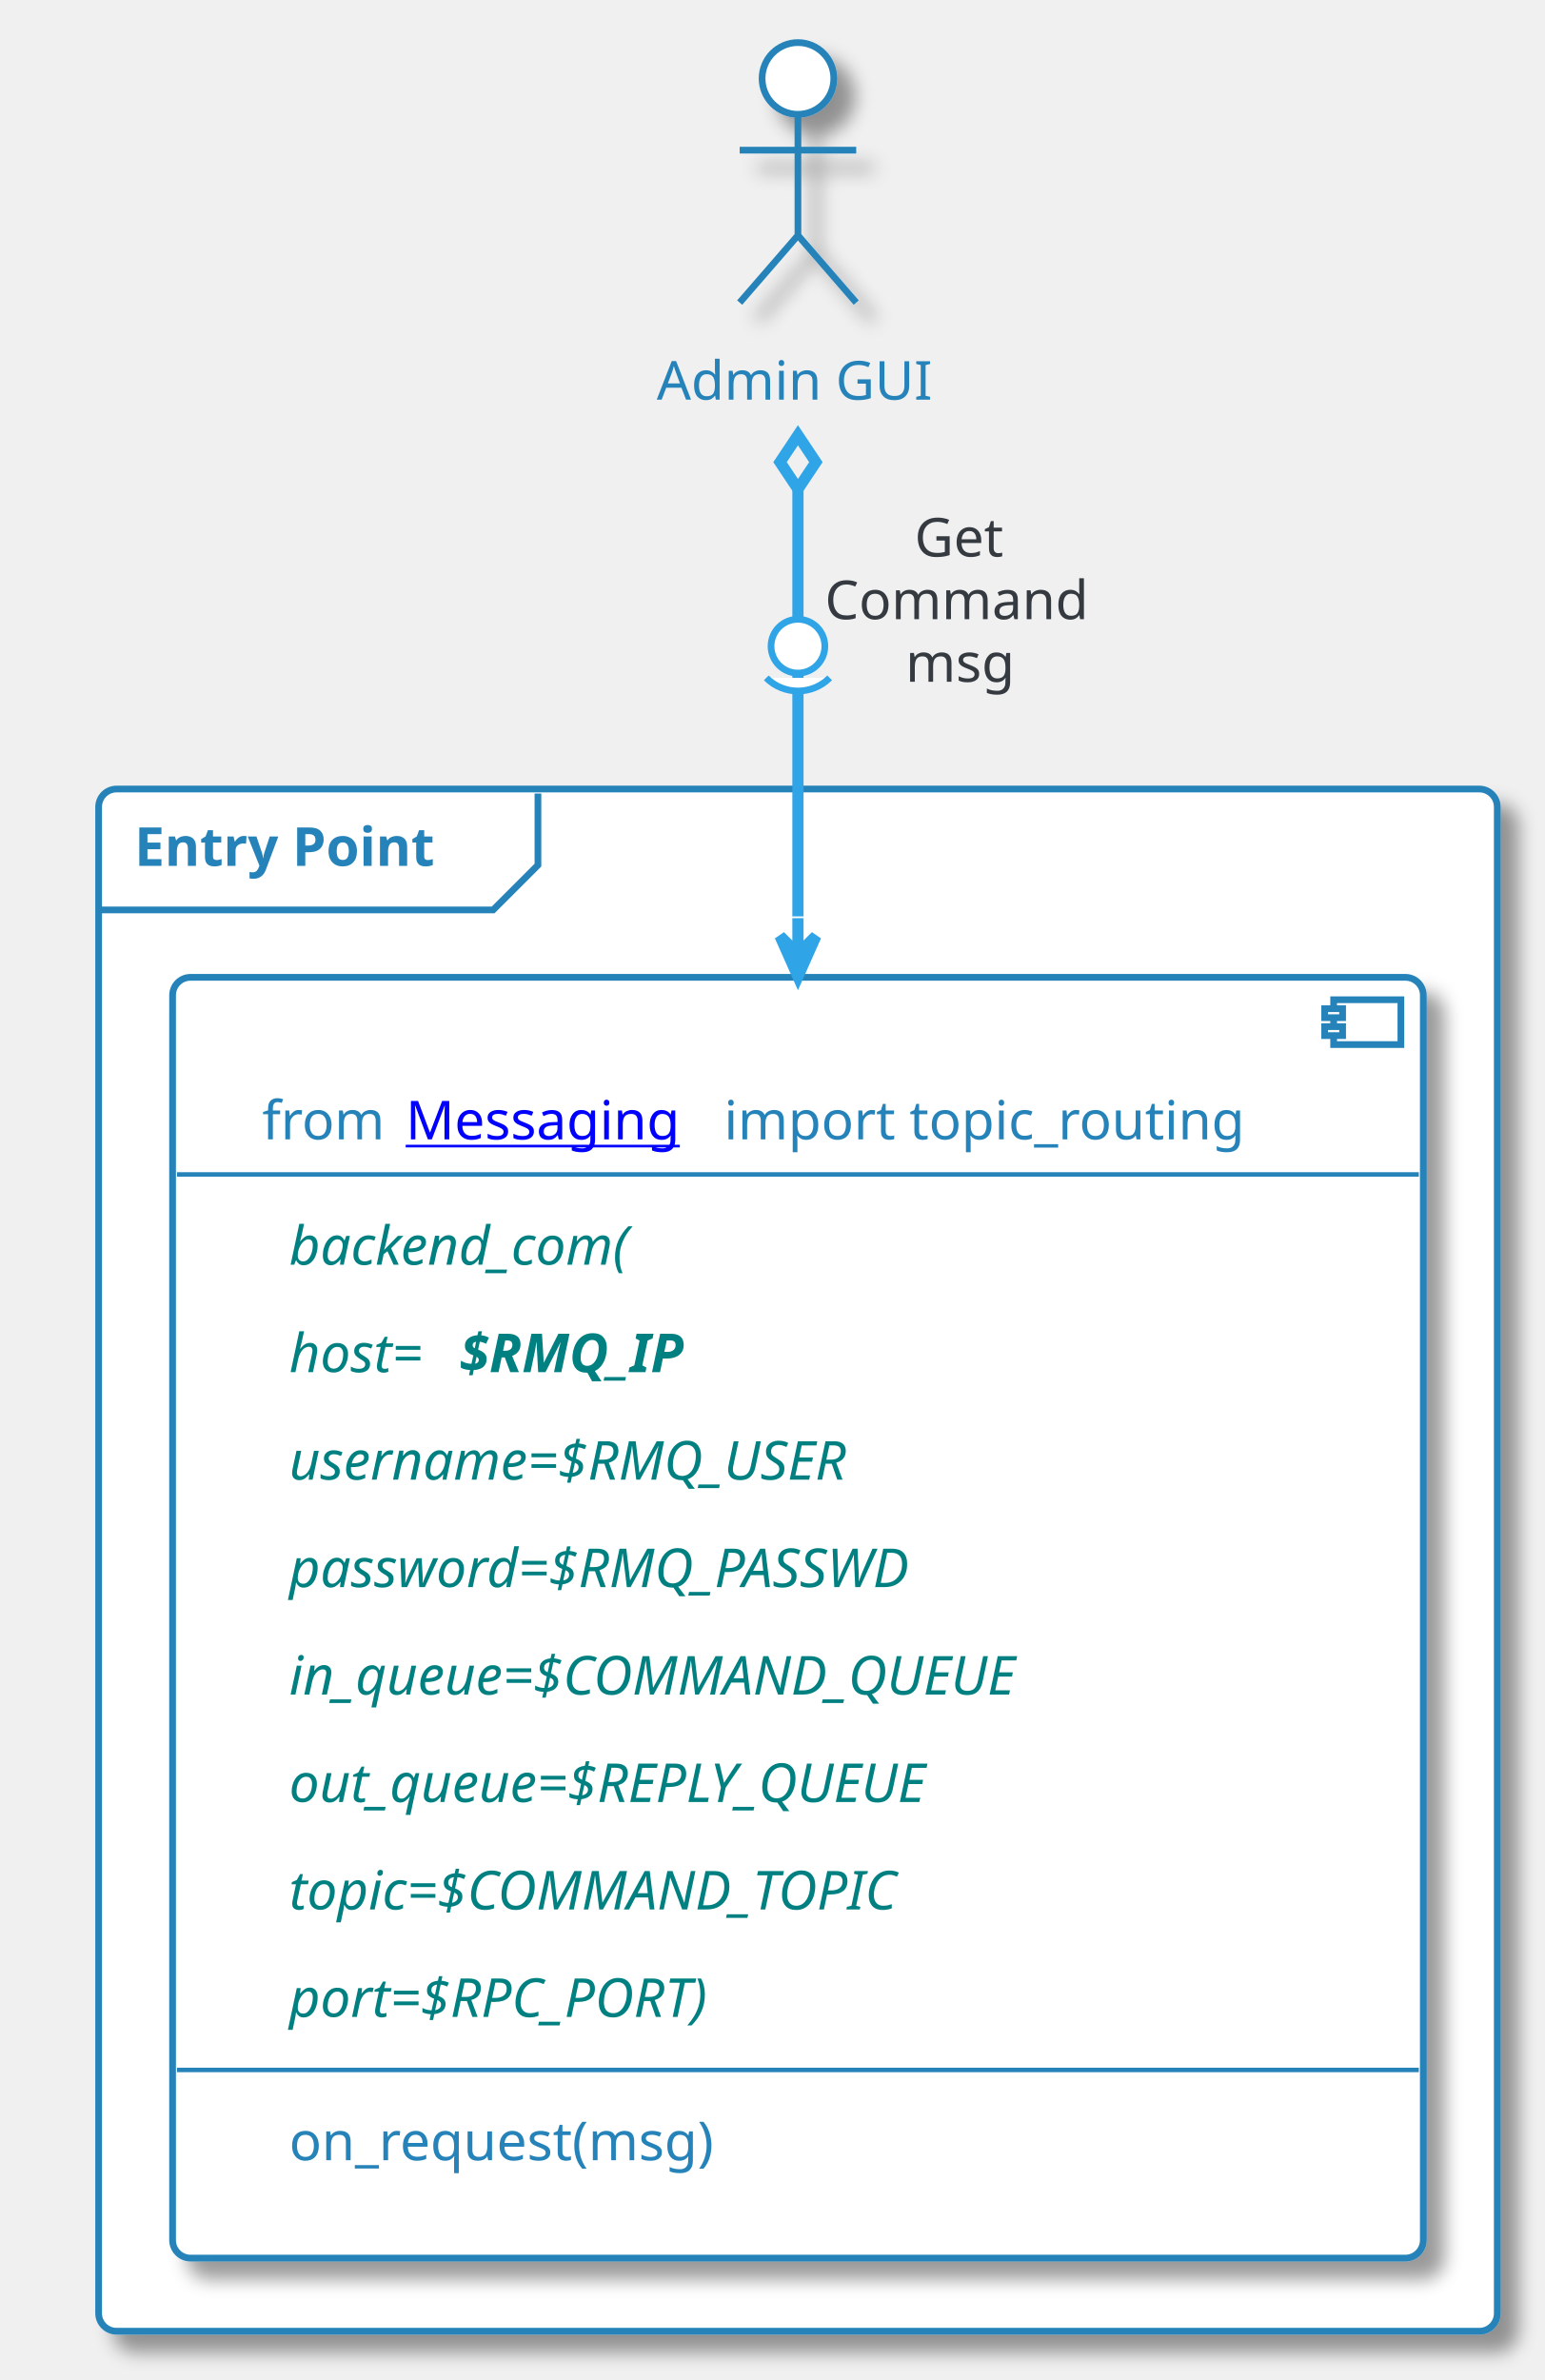
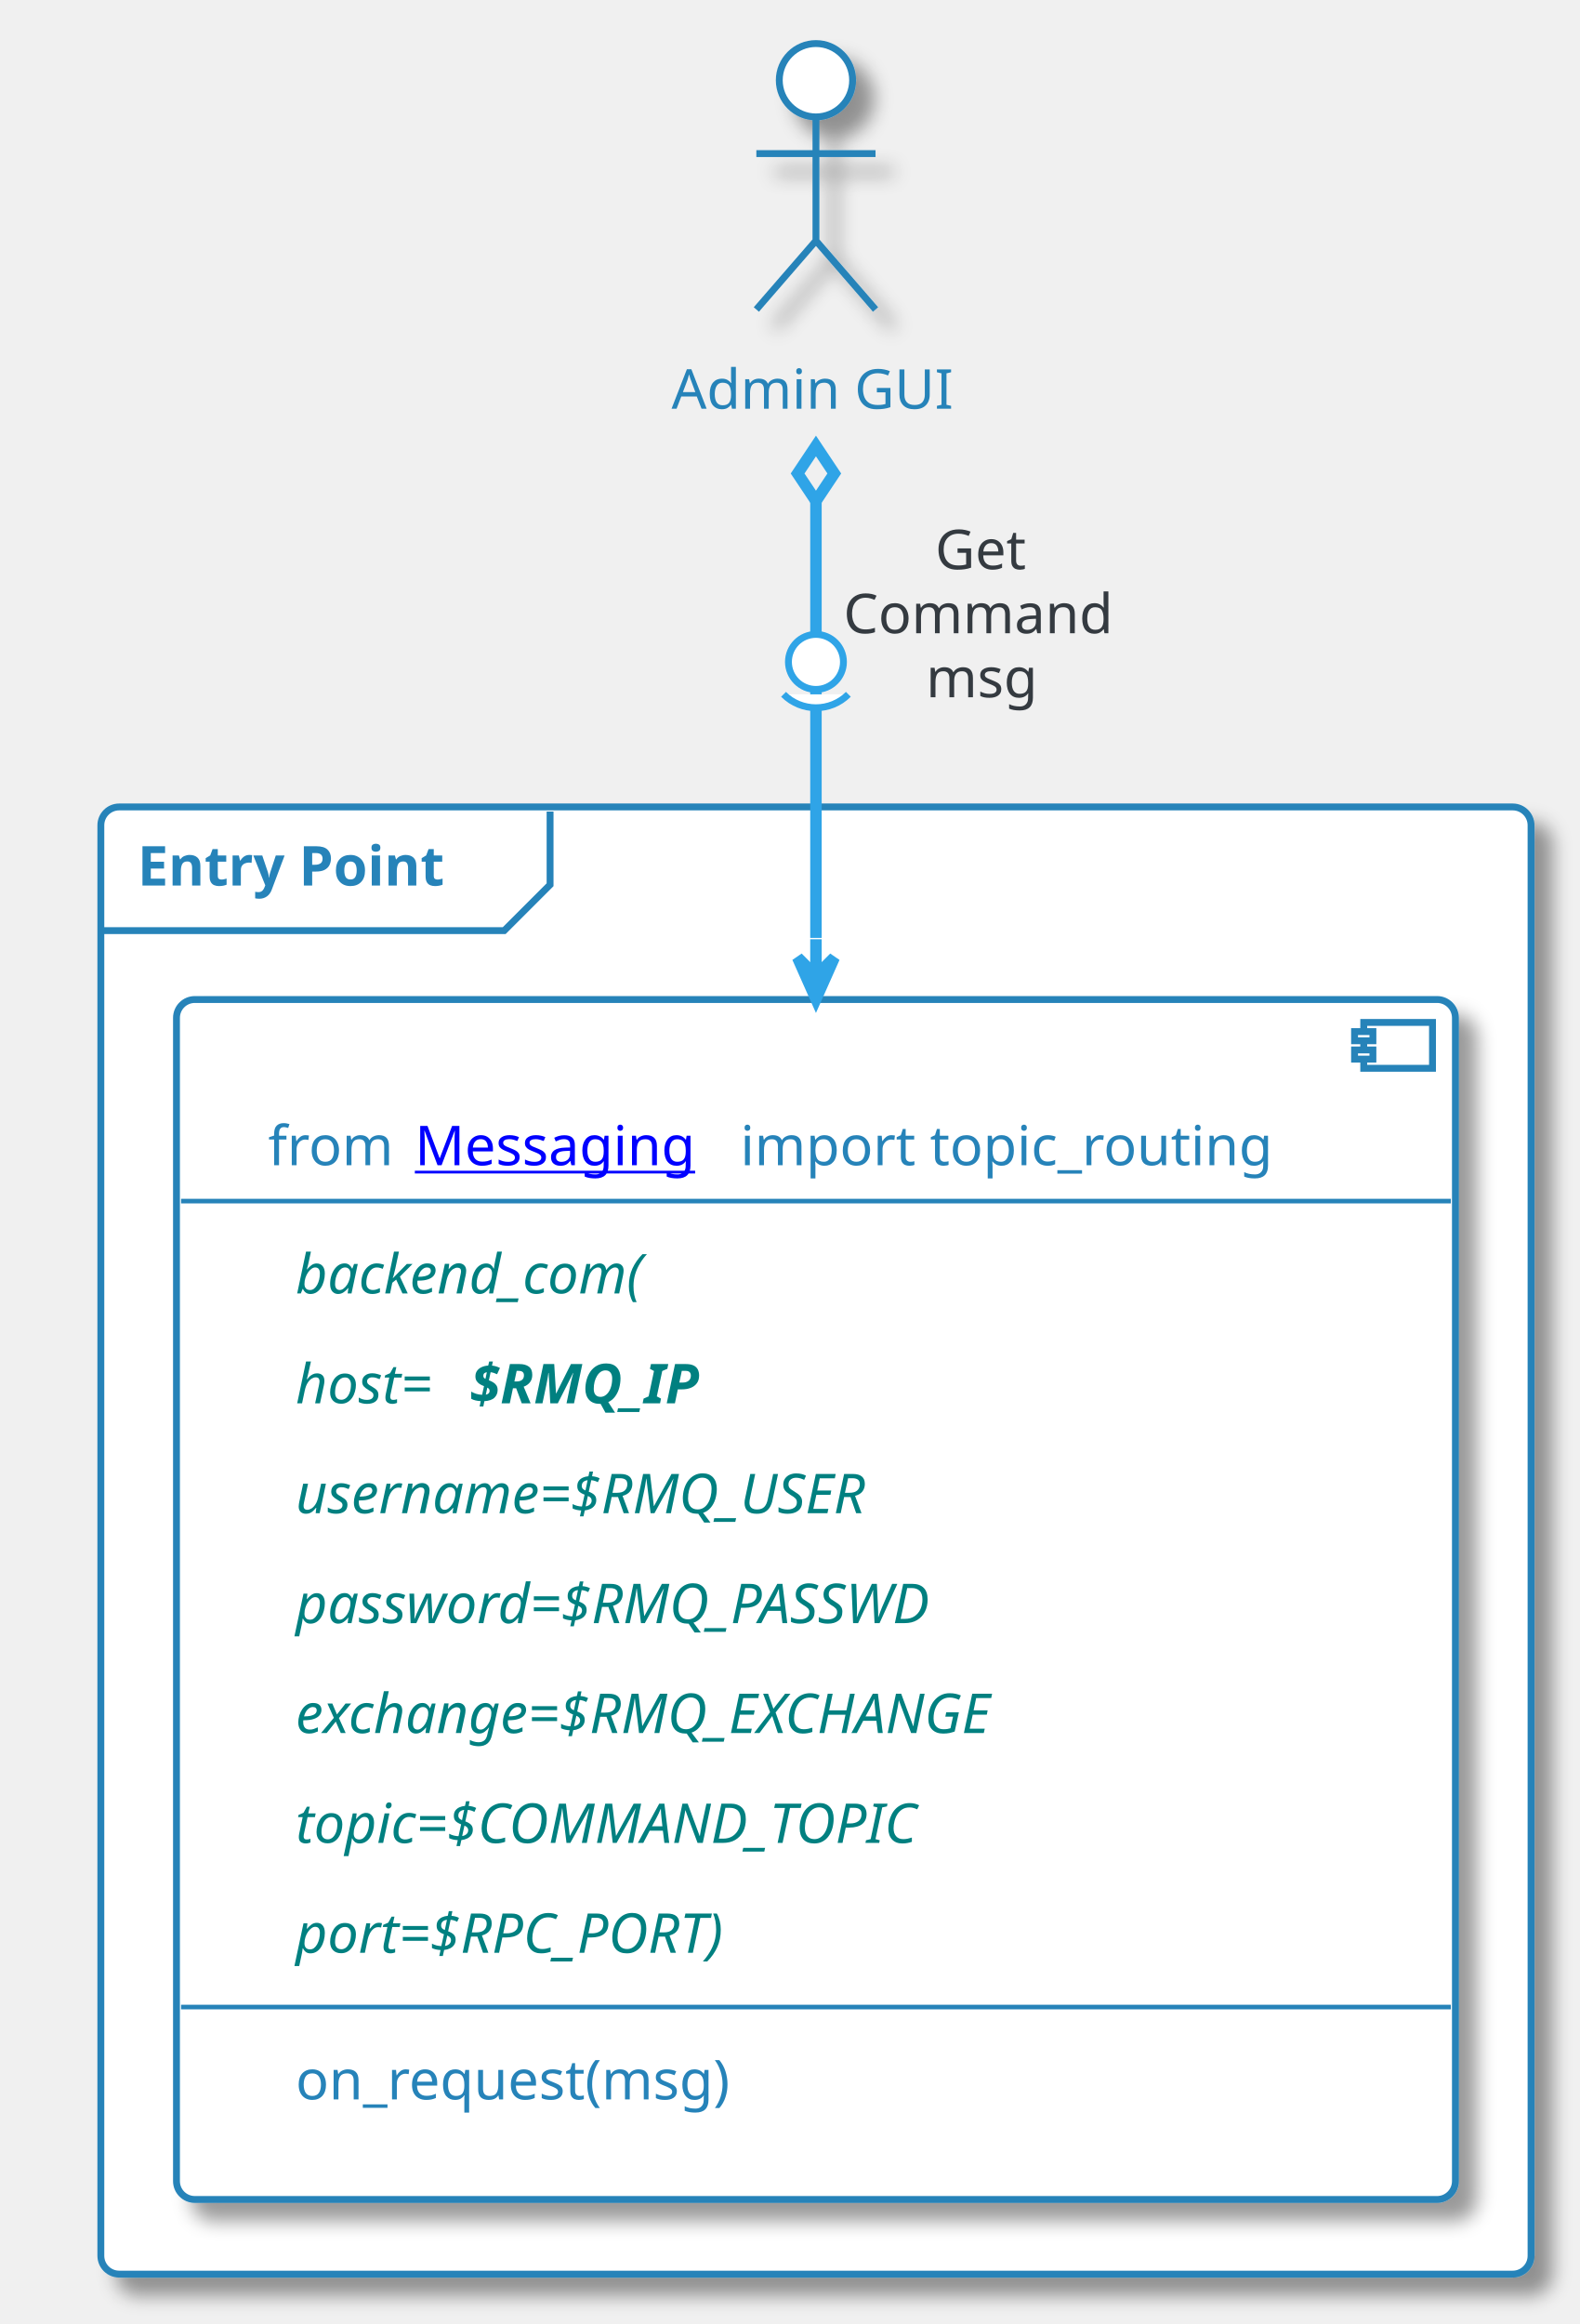
- <svg xmlns="http://www.w3.org/2000/svg" xmlns:xlink="http://www.w3.org/1999/xlink" contentScriptType="application/ecmascript" contentStyleType="text/css" height="553.125px" preserveAspectRatio="none" style="width:359px;height:553px;background:#00000000;" version="1.1" viewBox="0 0 359 553" width="359.375px" zoomAndPan="magnify">
+ <svg xmlns="http://www.w3.org/2000/svg" xmlns:xlink="http://www.w3.org/1999/xlink" contentScriptType="application/ecmascript" contentStyleType="text/css" height="528.125px" preserveAspectRatio="none" style="width:359px;height:528px;background:#00000000;" version="1.1" viewBox="0 0 359 528" width="359.375px" zoomAndPan="magnify">
  <defs>
-     <filter height="300%" id="f160ld0yvfatzv" width="300%" x="-1" y="-1">
+     <filter height="300%" id="f1wzbw5jmn9y4y" width="300%" x="-1" y="-1">
      <feGaussianBlur result="blurOut" stdDeviation="2.083" />
      <feColorMatrix in="blurOut" result="blurOut2" type="matrix" values="0 0 0 0 0 0 0 0 0 0 0 0 0 0 0 0 0 0 .4 0" />
      <feOffset dx="4.167" dy="4.167" in="blurOut2" result="blurOut3" />
      <feBlend in="SourceGraphic" in2="blurOut3" mode="normal" />
    </filter>
  </defs>
  <g>
-     <rect fill="#FFFFFF" filter="url(#f160ld0yvfatzv)" height="358.333" rx="4.167" ry="4.167" style="stroke: #2683B9; stroke-width: 1.562;" width="325" x="22.917" y="183.333" />
+     <rect fill="#FFFFFF" filter="url(#f1wzbw5jmn9y4y)" height="333.333" rx="4.167" ry="4.167" style="stroke: #2683B9; stroke-width: 1.562;" width="325" x="22.917" y="183.333" />
    <path d="M125,184.375 L125,201.009 L114.583,211.426 L22.917,211.426 " fill="none" style="stroke: #2683B9; stroke-width: 1.562;" />
    <text fill="#2683B9" font-family="Verdana" font-size="12.5" font-weight="bold" lengthAdjust="spacingAndGlyphs" textLength="81.25" x="31.25" y="201.186">Entry Point</text>
-     <rect fill="#FFFFFF" filter="url(#f160ld0yvfatzv)" height="297.591" rx="4.167" ry="4.167" style="stroke: #2683B9; stroke-width: 1.562;" width="290.625" x="40.104" y="227.083" />
+     <rect fill="#FFFFFF" filter="url(#f1wzbw5jmn9y4y)" height="272.624" rx="4.167" ry="4.167" style="stroke: #2683B9; stroke-width: 1.562;" width="290.625" x="40.104" y="227.083" />
    <rect fill="#FFFFFF" height="10.417" style="stroke: #2683B9; stroke-width: 1.562;" width="15.625" x="309.896" y="232.292" />
    <rect fill="#FFFFFF" height="2.083" style="stroke: #2683B9; stroke-width: 1.562;" width="4.167" x="307.812" y="234.375" />
    <rect fill="#FFFFFF" height="2.083" style="stroke: #2683B9; stroke-width: 1.562;" width="4.167" x="307.812" y="238.542" />
    <text fill="#2683B9" font-family="Verdana" font-size="12.5" lengthAdjust="spacingAndGlyphs" textLength="29.167" x="60.938" y="264.728">from</text>
    <a href="http://10.165.64.205/AI/Messaging" target="_top" title="http://10.165.64.205/AI/Messaging" xlink:actuate="onRequest" xlink:href="http://10.165.64.205/AI/Messaging" xlink:show="new" xlink:title="http://10.165.64.205/AI/Messaging" xlink:type="simple">
      <text fill="#0000FF" font-family="Verdana" font-size="12.5" lengthAdjust="spacingAndGlyphs" text-decoration="underline" textLength="69.792" x="94.271" y="264.728">Messaging</text>
    </a>
    <text fill="#2683B9" font-family="Verdana" font-size="12.5" lengthAdjust="spacingAndGlyphs" textLength="131.25" x="168.229" y="264.728">import topic_routing</text>
    <line style="stroke: #2683B9; stroke-width: 1.042;" x1="41.146" x2="329.688" y1="272.884" y2="272.884" />
    <text fill="#008080" font-family="Verdana" font-size="12.5" font-style="italic" lengthAdjust="spacingAndGlyphs" textLength="94.792" x="67.188" y="293.862">backend_com(</text>
    <text fill="#008080" font-family="Verdana" font-size="12.5" font-style="italic" lengthAdjust="spacingAndGlyphs" textLength="39.583" x="67.188" y="318.829">host=</text>
    <text fill="#008080" font-family="Verdana" font-size="12.5" font-style="italic" font-weight="bold" lengthAdjust="spacingAndGlyphs" textLength="60.417" x="106.771" y="318.829">$RMQ_IP</text>
    <text fill="#008080" font-family="Verdana" font-size="12.5" font-style="italic" lengthAdjust="spacingAndGlyphs" textLength="153.125" x="67.188" y="343.797">username=$RMQ_USER</text>
    <text fill="#008080" font-family="Verdana" font-size="12.5" font-style="italic" lengthAdjust="spacingAndGlyphs" textLength="169.792" x="67.188" y="368.764">password=$RMQ_PASSWD</text>
-     <text fill="#008080" font-family="Verdana" font-size="12.5" font-style="italic" lengthAdjust="spacingAndGlyphs" textLength="194.792" x="67.188" y="393.732">in_queue=$COMMAND_QUEUE</text>
-     <text fill="#008080" font-family="Verdana" font-size="12.5" font-style="italic" lengthAdjust="spacingAndGlyphs" textLength="178.125" x="67.188" y="418.699">out_queue=$REPLY_QUEUE</text>
-     <text fill="#008080" font-family="Verdana" font-size="12.5" font-style="italic" lengthAdjust="spacingAndGlyphs" textLength="159.375" x="67.188" y="443.667">topic=$COMMAND_TOPIC</text>
-     <text fill="#008080" font-family="Verdana" font-size="12.5" font-style="italic" lengthAdjust="spacingAndGlyphs" textLength="115.625" x="67.188" y="468.634">port=$RPC_PORT)</text>
-     <line style="stroke: #2683B9; stroke-width: 1.042;" x1="41.146" x2="329.688" y1="480.957" y2="480.957" />
-     <text fill="#2683B9" font-family="Verdana" font-size="12.5" lengthAdjust="spacingAndGlyphs" textLength="111.458" x="67.188" y="501.935">on_request(msg)</text>
-     <ellipse cx="185.417" cy="18.229" fill="#FFFFFF" filter="url(#f160ld0yvfatzv)" rx="8.333" ry="8.333" style="stroke: #2683B9; stroke-width: 1.562;" />
-     <path d="M185.417,26.562 L185.417,54.688 M171.875,34.896 L198.958,34.896 M185.417,54.688 L171.875,70.312 M185.417,54.688 L198.958,70.312 " fill="none" filter="url(#f160ld0yvfatzv)" style="stroke: #2683B9; stroke-width: 1.562;" />
+     <text fill="#008080" font-family="Verdana" font-size="12.5" font-style="italic" lengthAdjust="spacingAndGlyphs" textLength="185.417" x="67.188" y="393.732">exchange=$RMQ_EXCHANGE</text>
+     <text fill="#008080" font-family="Verdana" font-size="12.5" font-style="italic" lengthAdjust="spacingAndGlyphs" textLength="159.375" x="67.188" y="418.699">topic=$COMMAND_TOPIC</text>
+     <text fill="#008080" font-family="Verdana" font-size="12.5" font-style="italic" lengthAdjust="spacingAndGlyphs" textLength="115.625" x="67.188" y="443.667">port=$RPC_PORT)</text>
+     <line style="stroke: #2683B9; stroke-width: 1.042;" x1="41.146" x2="329.688" y1="455.99" y2="455.99" />
+     <text fill="#2683B9" font-family="Verdana" font-size="12.5" lengthAdjust="spacingAndGlyphs" textLength="111.458" x="67.188" y="476.967">on_request(msg)</text>
+     <ellipse cx="185.417" cy="18.229" fill="#FFFFFF" filter="url(#f1wzbw5jmn9y4y)" rx="8.333" ry="8.333" style="stroke: #2683B9; stroke-width: 1.562;" />
+     <path d="M185.417,26.562 L185.417,54.688 M171.875,34.896 L198.958,34.896 M185.417,54.688 L171.875,70.312 M185.417,54.688 L198.958,70.312 " fill="none" filter="url(#f1wzbw5jmn9y4y)" style="stroke: #2683B9; stroke-width: 1.562;" />
    <text fill="#2683B9" font-family="Verdana" font-size="12.5" lengthAdjust="spacingAndGlyphs" textLength="65.625" x="152.604" y="92.853">Admin GUI</text>
-     <path d="M185.417,113.633 C185.417,113.633 185.417,177.891 185.417,212.931 " fill="none" id="AdminRMQ_IN-ADMIN_MSG_C" style="stroke: #2FA4E7; stroke-width: 2.604;" />
-     <polygon fill="#2FA4E7" points="185.417,226.878,189.583,217.503,185.417,221.67,181.25,217.503,185.417,226.878" style="stroke: #2FA4E7; stroke-width: 2.604;" />
-     <line style="stroke: #2FA4E7; stroke-width: 2.604;" x1="185.417" x2="185.417" y1="221.67" y2="213.337" />
-     <polygon fill="#00000000" points="185.417,101.133,181.25,107.383,185.417,113.633,189.583,107.383,185.417,101.133" style="stroke: #2FA4E7; stroke-width: 2.604;" />
+     <path d="M185.417,113.825 C185.417,113.825 185.417,178.221 185.417,213.082 " fill="none" id="AdminRMQ_IN-ADMIN_MSG_C" style="stroke: #2FA4E7; stroke-width: 2.604;" />
+     <polygon fill="#2FA4E7" points="185.417,226.934,189.583,217.559,185.417,221.726,181.25,217.559,185.417,226.934" style="stroke: #2FA4E7; stroke-width: 2.604;" />
+     <line style="stroke: #2FA4E7; stroke-width: 2.604;" x1="185.417" x2="185.417" y1="221.726" y2="213.393" />
+     <polygon fill="#00000000" points="185.417,101.325,181.25,107.575,185.417,113.825,189.583,107.575,185.417,101.325" style="stroke: #2FA4E7; stroke-width: 2.604;" />
    <text fill="#343A40" font-family="Verdana" font-size="12.5" lengthAdjust="spacingAndGlyphs" textLength="22.917" x="212.5" y="129.311">Get</text>
    <text fill="#343A40" font-family="Verdana" font-size="12.5" lengthAdjust="spacingAndGlyphs" textLength="64.583" x="191.667" y="143.862">Command</text>
    <text fill="#343A40" font-family="Verdana" font-size="12.5" lengthAdjust="spacingAndGlyphs" textLength="27.083" x="210.417" y="158.413">msg</text>
-     <path d="M178.051,157.508 A10.417,10.417 0 0 0 192.782 157.508" fill="#FFFFFF" style="stroke: #2FA4E7; stroke-width: 1.562;" />
-     <ellipse cx="185.417" cy="150.142" fill="#FFFFFF" rx="6.25" ry="6.25" style="stroke: #2FA4E7; stroke-width: 1.562;" />
+     <path d="M178.051,157.746 A10.417,10.417 0 0 0 192.782 157.746" fill="#FFFFFF" style="stroke: #2FA4E7; stroke-width: 1.562;" />
+     <ellipse cx="185.417" cy="150.381" fill="#FFFFFF" rx="6.25" ry="6.25" style="stroke: #2FA4E7; stroke-width: 1.562;" />
  </g>
</svg>
